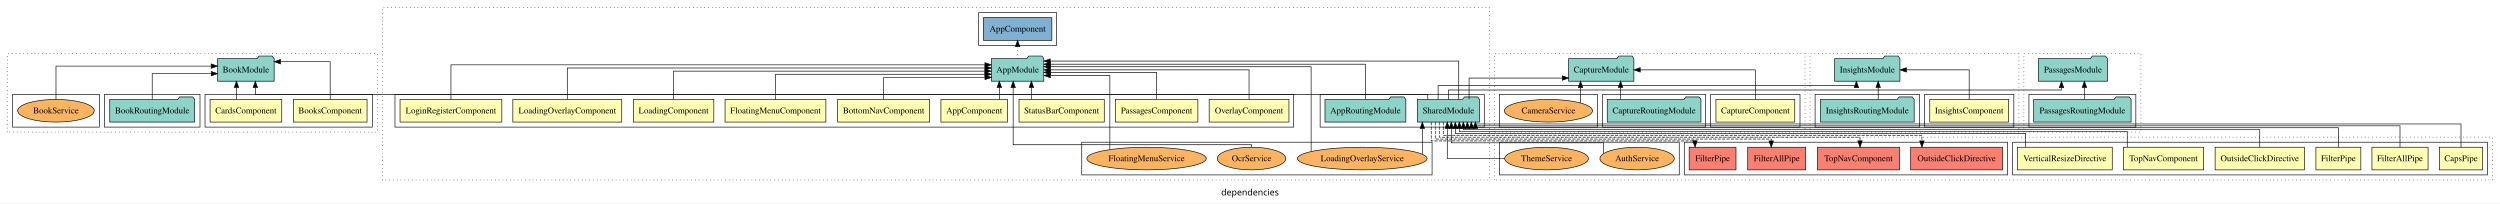
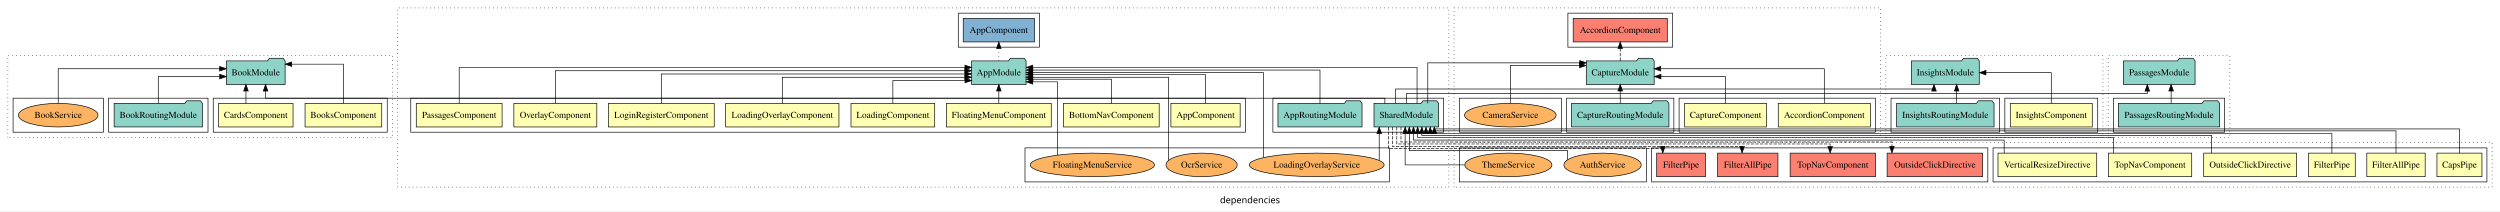
- <svg xmlns="http://www.w3.org/2000/svg" width="3975pt" height="323pt" viewBox="0.00 0.00 3975.00 322.80">
+ <svg xmlns="http://www.w3.org/2000/svg" width="3822pt" height="323pt" viewBox="0.00 0.00 3822.00 322.80">
  <g id="graph0" class="graph" transform="scale(1 1) rotate(0) translate(4 318.8)">
-     <polygon fill="white" stroke="transparent" points="-4,4 -4,-318.8 3971,-318.8 3971,4 -4,4" />
-     <text text-anchor="middle" x="1983.5" y="-8.2" font-family="sans-serif" font-size="14.00">dependencies</text>
+     <polygon fill="white" stroke="transparent" points="-4,4 -4,-318.8 3818,-318.8 3818,4 -4,4" />
+     <text text-anchor="middle" x="1907" y="-8.2" font-family="sans-serif" font-size="14.00">dependencies</text>
    <g id="clust1" class="cluster">
-       <polygon fill="none" stroke="black" stroke-dasharray="1,5" points="604,-32.8 604,-306.8 2364,-306.8 2364,-32.8 604,-32.8" />
+       <polygon fill="none" stroke="black" stroke-dasharray="1,5" points="604,-32.8 604,-306.8 2211,-306.8 2211,-32.8 604,-32.8" />
    </g>
    <g id="clust2" class="cluster">
-       <polygon fill="none" stroke="black" points="624,-116.8 624,-168.8 2053,-168.8 2053,-116.8 624,-116.8" />
-     </g>
-     <g id="clust12" class="cluster">
-       <polygon fill="none" stroke="black" points="2095,-116.8 2095,-168.8 2356,-168.8 2356,-116.8 2095,-116.8" />
+       <polygon fill="none" stroke="black" points="624,-116.8 624,-168.8 1900,-168.8 1900,-116.8 624,-116.8" />
+     </g>
+     <g id="clust11" class="cluster">
+       <polygon fill="none" stroke="black" points="1942,-116.8 1942,-168.8 2203,-168.8 2203,-116.8 1942,-116.8" />
+     </g>
+     <g id="clust13" class="cluster">
+       <polygon fill="none" stroke="black" points="1461,-246.8 1461,-298.8 1585,-298.8 1585,-246.8 1461,-246.8" />
    </g>
    <g id="clust14" class="cluster">
-       <polygon fill="none" stroke="black" points="1552,-246.8 1552,-298.8 1676,-298.8 1676,-246.8 1552,-246.8" />
-     </g>
-     <g id="clust15" class="cluster">
-       <polygon fill="none" stroke="black" points="1716,-40.8 1716,-92.8 2273,-92.8 2273,-40.8 1716,-40.8" />
+       <polygon fill="none" stroke="black" points="1563,-40.8 1563,-92.8 2120,-92.8 2120,-40.8 1563,-40.8" />
+     </g>
+     <g id="clust21" class="cluster">
+       <polygon fill="none" stroke="black" stroke-dasharray="1,5" points="8,-108.8 8,-233.8 596,-233.8 596,-108.8 8,-108.8" />
    </g>
    <g id="clust22" class="cluster">
-       <polygon fill="none" stroke="black" stroke-dasharray="1,5" points="8,-108.8 8,-233.8 596,-233.8 596,-108.8 8,-108.8" />
-     </g>
-     <g id="clust23" class="cluster">
      <polygon fill="none" stroke="black" points="322,-116.8 322,-168.8 588,-168.8 588,-116.8 322,-116.8" />
    </g>
-     <g id="clust26" class="cluster">
+     <g id="clust25" class="cluster">
      <polygon fill="none" stroke="black" points="162,-116.8 162,-168.8 314,-168.8 314,-116.8 162,-116.8" />
    </g>
-     <g id="clust29" class="cluster">
+     <g id="clust28" class="cluster">
      <polygon fill="none" stroke="black" points="16,-116.8 16,-168.8 154,-168.8 154,-116.8 16,-116.8" />
    </g>
+     <g id="clust35" class="cluster">
+       <polygon fill="none" stroke="black" stroke-dasharray="1,5" points="2219,-108.8 2219,-306.8 2871,-306.8 2871,-108.8 2219,-108.8" />
+     </g>
    <g id="clust36" class="cluster">
-       <polygon fill="none" stroke="black" stroke-dasharray="1,5" points="2372,-108.8 2372,-233.8 2866,-233.8 2866,-108.8 2372,-108.8" />
-     </g>
-     <g id="clust37" class="cluster">
-       <polygon fill="none" stroke="black" points="2716,-116.8 2716,-168.8 2858,-168.8 2858,-116.8 2716,-116.8" />
+       <polygon fill="none" stroke="black" points="2563,-116.8 2563,-168.8 2863,-168.8 2863,-116.8 2563,-116.8" />
    </g>
    <g id="clust39" class="cluster">
-       <polygon fill="none" stroke="black" points="2544,-116.8 2544,-168.8 2708,-168.8 2708,-116.8 2544,-116.8" />
+       <polygon fill="none" stroke="black" points="2391,-116.8 2391,-168.8 2555,-168.8 2555,-116.8 2391,-116.8" />
+     </g>
+     <g id="clust40" class="cluster">
+       <polygon fill="none" stroke="black" points="2393,-246.8 2393,-298.8 2553,-298.8 2553,-246.8 2393,-246.8" />
    </g>
    <g id="clust42" class="cluster">
-       <polygon fill="none" stroke="black" points="2380,-116.8 2380,-168.8 2536,-168.8 2536,-116.8 2380,-116.8" />
+       <polygon fill="none" stroke="black" points="2227,-116.8 2227,-168.8 2383,-168.8 2383,-116.8 2227,-116.8" />
    </g>
    <g id="clust49" class="cluster">
-       <polygon fill="none" stroke="black" stroke-dasharray="1,5" points="2874,-108.8 2874,-233.8 3206,-233.8 3206,-108.8 2874,-108.8" />
+       <polygon fill="none" stroke="black" stroke-dasharray="1,5" points="2879,-108.8 2879,-233.8 3211,-233.8 3211,-108.8 2879,-108.8" />
    </g>
    <g id="clust50" class="cluster">
-       <polygon fill="none" stroke="black" points="3056,-116.8 3056,-168.8 3198,-168.8 3198,-116.8 3056,-116.8" />
+       <polygon fill="none" stroke="black" points="3061,-116.8 3061,-168.8 3203,-168.8 3203,-116.8 3061,-116.8" />
    </g>
    <g id="clust52" class="cluster">
-       <polygon fill="none" stroke="black" points="2882,-116.8 2882,-168.8 3048,-168.8 3048,-116.8 2882,-116.8" />
+       <polygon fill="none" stroke="black" points="2887,-116.8 2887,-168.8 3053,-168.8 3053,-116.8 2887,-116.8" />
    </g>
    <g id="clust62" class="cluster">
-       <polygon fill="none" stroke="black" stroke-dasharray="1,5" points="3214,-108.8 3214,-233.8 3400,-233.8 3400,-108.8 3214,-108.8" />
+       <polygon fill="none" stroke="black" stroke-dasharray="1,5" points="3219,-108.8 3219,-233.8 3405,-233.8 3405,-108.8 3219,-108.8" />
    </g>
    <g id="clust64" class="cluster">
-       <polygon fill="none" stroke="black" points="3222,-116.8 3222,-168.8 3392,-168.8 3392,-116.8 3222,-116.8" />
+       <polygon fill="none" stroke="black" points="3227,-116.8 3227,-168.8 3397,-168.8 3397,-116.8 3227,-116.8" />
    </g>
    <g id="clust74" class="cluster">
-       <polygon fill="none" stroke="black" stroke-dasharray="1,5" points="2372,-32.8 2372,-100.8 3959,-100.8 3959,-32.8 2372,-32.8" />
+       <polygon fill="none" stroke="black" stroke-dasharray="1,5" points="2219,-32.8 2219,-100.8 3806,-100.8 3806,-32.8 2219,-32.8" />
    </g>
    <g id="clust75" class="cluster">
-       <polygon fill="none" stroke="black" points="3196,-40.8 3196,-92.8 3951,-92.8 3951,-40.8 3196,-40.8" />
+       <polygon fill="none" stroke="black" points="3043,-40.8 3043,-92.8 3798,-92.8 3798,-40.8 3043,-40.8" />
    </g>
    <g id="clust83" class="cluster">
-       <polygon fill="none" stroke="black" points="2674,-40.8 2674,-92.8 3188,-92.8 3188,-40.8 2674,-40.8" />
+       <polygon fill="none" stroke="black" points="2521,-40.8 2521,-92.8 3035,-92.8 3035,-40.8 2521,-40.8" />
    </g>
    <g id="clust85" class="cluster">
-       <polygon fill="none" stroke="black" points="2380,-40.8 2380,-92.8 2666,-92.8 2666,-40.8 2380,-40.8" />
+       <polygon fill="none" stroke="black" points="2227,-40.8 2227,-92.8 2513,-92.8 2513,-40.8 2227,-40.8" />
    </g>
    <g id="node1" class="node">
-       <polygon fill="#ffffb3" stroke="black" points="1597.94,-160.8 1492.06,-160.8 1492.06,-124.8 1597.94,-124.8 1597.94,-160.8" />
-       <text text-anchor="middle" x="1545" y="-138.6" font-family="Times,serif" font-size="14.00">AppComponent</text>
+       <polygon fill="#ffffb3" stroke="black" points="1891.94,-160.8 1786.06,-160.8 1786.06,-124.8 1891.94,-124.8 1891.94,-160.8" />
+       <text text-anchor="middle" x="1839" y="-138.6" font-family="Times,serif" font-size="14.00">AppComponent</text>
+     </g>
+     <g id="node9" class="node">
+       <polygon fill="#8dd3c7" stroke="black" points="1564.66,-225.8 1561.66,-229.8 1540.66,-229.8 1537.66,-225.8 1481.34,-225.8 1481.34,-189.8 1564.66,-189.8 1564.66,-225.8" />
+       <text text-anchor="middle" x="1523" y="-203.6" font-family="Times,serif" font-size="14.00">AppModule</text>
+     </g>
+     <g id="edge1" class="edge">
+       <path fill="none" stroke="black" d="M1839,-161.07C1839,-179.36 1839,-204.8 1839,-204.8 1839,-204.8 1574.96,-204.8 1574.96,-204.8" />
+       <polygon fill="black" stroke="black" points="1574.96,-201.3 1564.96,-204.8 1574.96,-208.3 1574.96,-201.3" />
+     </g>
+     <g id="node2" class="node">
+       <polygon fill="#ffffb3" stroke="black" points="1768.16,-160.8 1621.84,-160.8 1621.84,-124.8 1768.16,-124.8 1768.16,-160.8" />
+       <text text-anchor="middle" x="1695" y="-138.6" font-family="Times,serif" font-size="14.00">BottomNavComponent</text>
+     </g>
+     <g id="edge2" class="edge">
+       <path fill="none" stroke="black" d="M1695,-160.81C1695,-176.85 1695,-197.8 1695,-197.8 1695,-197.8 1575.08,-197.8 1575.08,-197.8" />
+       <polygon fill="black" stroke="black" points="1575.08,-194.3 1565.08,-197.8 1575.08,-201.3 1575.08,-194.3" />
+     </g>
+     <g id="node3" class="node">
+       <polygon fill="#ffffb3" stroke="black" points="1603.16,-160.8 1442.84,-160.8 1442.84,-124.8 1603.16,-124.8 1603.16,-160.8" />
+       <text text-anchor="middle" x="1523" y="-138.6" font-family="Times,serif" font-size="14.00">FloatingMenuComponent</text>
+     </g>
+     <g id="edge3" class="edge">
+       <path fill="none" stroke="black" d="M1523,-160.91C1523,-160.91 1523,-179.79 1523,-179.79" />
+       <polygon fill="black" stroke="black" points="1519.5,-179.79 1523,-189.79 1526.5,-179.79 1519.5,-179.79" />
+     </g>
+     <g id="node4" class="node">
+       <polygon fill="#ffffb3" stroke="black" points="1424.99,-160.8 1297.01,-160.8 1297.01,-124.8 1424.99,-124.8 1424.99,-160.8" />
+       <text text-anchor="middle" x="1361" y="-138.6" font-family="Times,serif" font-size="14.00">LoadingComponent</text>
+     </g>
+     <g id="edge4" class="edge">
+       <path fill="none" stroke="black" d="M1361,-161.04C1361,-176.37 1361,-195.8 1361,-195.8 1361,-195.8 1471.28,-195.8 1471.28,-195.8" />
+       <polygon fill="black" stroke="black" points="1471.28,-199.3 1481.28,-195.8 1471.28,-192.3 1471.28,-199.3" />
+     </g>
+     <g id="node5" class="node">
+       <polygon fill="#ffffb3" stroke="black" points="1278.58,-160.8 1105.42,-160.8 1105.42,-124.8 1278.58,-124.8 1278.58,-160.8" />
+       <text text-anchor="middle" x="1192" y="-138.6" font-family="Times,serif" font-size="14.00">LoadingOverlayComponent</text>
+     </g>
+     <g id="edge5" class="edge">
+       <path fill="none" stroke="black" d="M1192,-160.83C1192,-177.86 1192,-200.8 1192,-200.8 1192,-200.8 1471.08,-200.8 1471.08,-200.8" />
+       <polygon fill="black" stroke="black" points="1471.08,-204.3 1481.08,-200.8 1471.08,-197.3 1471.08,-204.3" />
+     </g>
+     <g id="node6" class="node">
+       <polygon fill="#ffffb3" stroke="black" points="1087.93,-160.8 926.07,-160.8 926.07,-124.8 1087.93,-124.8 1087.93,-160.8" />
+       <text text-anchor="middle" x="1007" y="-138.6" font-family="Times,serif" font-size="14.00">LoginRegisterComponent</text>
+     </g>
+     <g id="edge6" class="edge">
+       <path fill="none" stroke="black" d="M1007,-161.02C1007,-179.63 1007,-205.8 1007,-205.8 1007,-205.8 1471.21,-205.8 1471.21,-205.8" />
+       <polygon fill="black" stroke="black" points="1471.21,-209.3 1481.21,-205.8 1471.21,-202.3 1471.21,-209.3" />
+     </g>
+     <g id="node7" class="node">
+       <polygon fill="#ffffb3" stroke="black" points="908.42,-160.8 781.58,-160.8 781.58,-124.8 908.42,-124.8 908.42,-160.8" />
+       <text text-anchor="middle" x="845" y="-138.6" font-family="Times,serif" font-size="14.00">OverlayComponent</text>
+     </g>
+     <g id="edge7" class="edge">
+       <path fill="none" stroke="black" d="M845,-161.02C845,-181.17 845,-210.8 845,-210.8 845,-210.8 1471.1,-210.8 1471.1,-210.8" />
+       <polygon fill="black" stroke="black" points="1471.1,-214.3 1481.1,-210.8 1471.1,-207.3 1471.1,-214.3" />
+     </g>
+     <g id="node8" class="node">
+       <polygon fill="#ffffb3" stroke="black" points="763.6,-160.8 632.4,-160.8 632.4,-124.8 763.6,-124.8 763.6,-160.8" />
+       <text text-anchor="middle" x="698" y="-138.6" font-family="Times,serif" font-size="14.00">PassagesComponent</text>
+     </g>
+     <g id="edge8" class="edge">
+       <path fill="none" stroke="black" d="M698,-160.84C698,-182.46 698,-215.8 698,-215.8 698,-215.8 1471.24,-215.8 1471.24,-215.8" />
+       <polygon fill="black" stroke="black" points="1471.24,-219.3 1481.24,-215.8 1471.24,-212.3 1471.24,-219.3" />
+     </g>
+     <g id="node12" class="node">
+       <polygon fill="#80b1d3" stroke="black" points="1577.44,-290.8 1468.56,-290.8 1468.56,-254.8 1577.44,-254.8 1577.44,-290.8" />
+       <text text-anchor="middle" x="1523" y="-268.6" font-family="Times,serif" font-size="14.00">AppComponent </text>
+     </g>
+     <g id="edge11" class="edge">
+       <path fill="none" stroke="black" stroke-dasharray="1,5" d="M1523,-225.91C1523,-225.91 1523,-244.79 1523,-244.79" />
+       <polygon fill="black" stroke="black" points="1519.5,-244.79 1523,-254.79 1526.5,-244.79 1519.5,-244.79" />
    </g>
    <g id="node10" class="node">
-       <polygon fill="#8dd3c7" stroke="black" points="1655.66,-225.8 1652.66,-229.8 1631.66,-229.8 1628.66,-225.8 1572.34,-225.8 1572.34,-189.8 1655.66,-189.8 1655.66,-225.8" />
-       <text text-anchor="middle" x="1614" y="-203.6" font-family="Times,serif" font-size="14.00">AppModule</text>
-     </g>
-     <g id="edge1" class="edge">
-       <path fill="none" stroke="black" d="M1584.94,-160.91C1584.94,-160.91 1584.94,-179.79 1584.94,-179.79" />
-       <polygon fill="black" stroke="black" points="1581.44,-179.79 1584.94,-189.79 1588.44,-179.79 1581.44,-179.79" />
-     </g>
-     <g id="node2" class="node">
-       <polygon fill="#ffffb3" stroke="black" points="1474.16,-160.8 1327.84,-160.8 1327.84,-124.8 1474.16,-124.8 1474.16,-160.8" />
-       <text text-anchor="middle" x="1401" y="-138.6" font-family="Times,serif" font-size="14.00">BottomNavComponent</text>
-     </g>
-     <g id="edge2" class="edge">
-       <path fill="none" stroke="black" d="M1401,-161.04C1401,-176.37 1401,-195.8 1401,-195.8 1401,-195.8 1562.17,-195.8 1562.17,-195.8" />
-       <polygon fill="black" stroke="black" points="1562.17,-199.3 1572.17,-195.8 1562.17,-192.3 1562.17,-199.3" />
-     </g>
-     <g id="node3" class="node">
-       <polygon fill="#ffffb3" stroke="black" points="1309.16,-160.8 1148.84,-160.8 1148.84,-124.8 1309.16,-124.8 1309.16,-160.8" />
-       <text text-anchor="middle" x="1229" y="-138.6" font-family="Times,serif" font-size="14.00">FloatingMenuComponent</text>
-     </g>
-     <g id="edge3" class="edge">
-       <path fill="none" stroke="black" d="M1229,-160.83C1229,-177.86 1229,-200.8 1229,-200.8 1229,-200.8 1562.07,-200.8 1562.07,-200.8" />
-       <polygon fill="black" stroke="black" points="1562.07,-204.3 1572.07,-200.8 1562.07,-197.3 1562.07,-204.3" />
-     </g>
-     <g id="node4" class="node">
-       <polygon fill="#ffffb3" stroke="black" points="1130.99,-160.8 1003.01,-160.8 1003.01,-124.8 1130.99,-124.8 1130.99,-160.8" />
-       <text text-anchor="middle" x="1067" y="-138.6" font-family="Times,serif" font-size="14.00">LoadingComponent</text>
-     </g>
-     <g id="edge4" class="edge">
-       <path fill="none" stroke="black" d="M1067,-161.02C1067,-179.63 1067,-205.8 1067,-205.8 1067,-205.8 1561.99,-205.8 1561.99,-205.8" />
-       <polygon fill="black" stroke="black" points="1561.99,-209.3 1571.99,-205.8 1561.99,-202.3 1561.99,-209.3" />
-     </g>
-     <g id="node5" class="node">
-       <polygon fill="#ffffb3" stroke="black" points="984.58,-160.8 811.42,-160.8 811.42,-124.8 984.58,-124.8 984.58,-160.8" />
-       <text text-anchor="middle" x="898" y="-138.6" font-family="Times,serif" font-size="14.00">LoadingOverlayComponent</text>
-     </g>
-     <g id="edge5" class="edge">
-       <path fill="none" stroke="black" d="M898,-161.02C898,-181.17 898,-210.8 898,-210.8 898,-210.8 1562.15,-210.8 1562.15,-210.8" />
-       <polygon fill="black" stroke="black" points="1562.15,-214.3 1572.15,-210.8 1562.15,-207.3 1562.15,-214.3" />
-     </g>
-     <g id="node6" class="node">
-       <polygon fill="#ffffb3" stroke="black" points="793.93,-160.8 632.07,-160.8 632.07,-124.8 793.93,-124.8 793.93,-160.8" />
-       <text text-anchor="middle" x="713" y="-138.6" font-family="Times,serif" font-size="14.00">LoginRegisterComponent</text>
-     </g>
-     <g id="edge6" class="edge">
-       <path fill="none" stroke="black" d="M713,-160.84C713,-182.46 713,-215.8 713,-215.8 713,-215.8 1562.05,-215.8 1562.05,-215.8" />
-       <polygon fill="black" stroke="black" points="1562.05,-219.3 1572.05,-215.8 1562.05,-212.3 1562.05,-219.3" />
-     </g>
-     <g id="node7" class="node">
-       <polygon fill="#ffffb3" stroke="black" points="2045.42,-160.8 1918.58,-160.8 1918.58,-124.8 2045.42,-124.8 2045.42,-160.8" />
-       <text text-anchor="middle" x="1982" y="-138.6" font-family="Times,serif" font-size="14.00">OverlayComponent</text>
-     </g>
-     <g id="edge7" class="edge">
-       <path fill="none" stroke="black" d="M1982,-160.91C1982,-180.14 1982,-207.8 1982,-207.8 1982,-207.8 1665.86,-207.8 1665.86,-207.8" />
-       <polygon fill="black" stroke="black" points="1665.86,-204.3 1655.86,-207.8 1665.86,-211.3 1665.86,-204.3" />
-     </g>
-     <g id="node8" class="node">
-       <polygon fill="#ffffb3" stroke="black" points="1900.6,-160.8 1769.4,-160.8 1769.4,-124.8 1900.6,-124.8 1900.6,-160.8" />
-       <text text-anchor="middle" x="1835" y="-138.6" font-family="Times,serif" font-size="14.00">PassagesComponent</text>
-     </g>
-     <g id="edge8" class="edge">
-       <path fill="none" stroke="black" d="M1835,-161.1C1835,-179.07 1835,-203.8 1835,-203.8 1835,-203.8 1665.83,-203.8 1665.83,-203.8" />
-       <polygon fill="black" stroke="black" points="1665.83,-200.3 1655.83,-203.8 1665.83,-207.3 1665.83,-200.3" />
-     </g>
-     <g id="node9" class="node">
-       <polygon fill="#ffffb3" stroke="black" points="1751.77,-160.8 1616.23,-160.8 1616.23,-124.8 1751.77,-124.8 1751.77,-160.8" />
-       <text text-anchor="middle" x="1684" y="-138.6" font-family="Times,serif" font-size="14.00">StatusBarComponent</text>
+       <polygon fill="#8dd3c7" stroke="black" points="2078.28,-160.8 2075.28,-164.8 2054.28,-164.8 2051.28,-160.8 1949.72,-160.8 1949.72,-124.8 2078.28,-124.8 2078.28,-160.8" />
+       <text text-anchor="middle" x="2014" y="-138.6" font-family="Times,serif" font-size="14.00">AppRoutingModule</text>
    </g>
    <g id="edge9" class="edge">
-       <path fill="none" stroke="black" d="M1635.97,-160.91C1635.97,-160.91 1635.97,-179.79 1635.97,-179.79" />
-       <polygon fill="black" stroke="black" points="1632.47,-179.79 1635.97,-189.79 1639.47,-179.79 1632.47,-179.79" />
-     </g>
-     <g id="node13" class="node">
-       <polygon fill="#80b1d3" stroke="black" points="1668.44,-290.8 1559.56,-290.8 1559.56,-254.8 1668.44,-254.8 1668.44,-290.8" />
-       <text text-anchor="middle" x="1614" y="-268.6" font-family="Times,serif" font-size="14.00">AppComponent </text>
-     </g>
-     <g id="edge12" class="edge">
-       <path fill="none" stroke="black" stroke-dasharray="1,5" d="M1614,-225.91C1614,-225.91 1614,-244.79 1614,-244.79" />
-       <polygon fill="black" stroke="black" points="1610.5,-244.79 1614,-254.79 1617.5,-244.79 1610.5,-244.79" />
+       <path fill="none" stroke="black" d="M2014,-160.93C2014,-181.37 2014,-211.8 2014,-211.8 2014,-211.8 1574.86,-211.8 1574.86,-211.8" />
+       <polygon fill="black" stroke="black" points="1574.86,-208.3 1564.86,-211.8 1574.86,-215.3 1574.86,-208.3" />
    </g>
    <g id="node11" class="node">
-       <polygon fill="#8dd3c7" stroke="black" points="2231.28,-160.8 2228.28,-164.8 2207.28,-164.8 2204.28,-160.8 2102.72,-160.8 2102.72,-124.8 2231.28,-124.8 2231.28,-160.8" />
-       <text text-anchor="middle" x="2167" y="-138.6" font-family="Times,serif" font-size="14.00">AppRoutingModule</text>
+       <polygon fill="#8dd3c7" stroke="black" points="2195.43,-160.8 2192.43,-164.8 2171.43,-164.8 2168.43,-160.8 2096.57,-160.8 2096.57,-124.8 2195.43,-124.8 2195.43,-160.8" />
+       <text text-anchor="middle" x="2146" y="-138.6" font-family="Times,serif" font-size="14.00">SharedModule</text>
    </g>
    <g id="edge10" class="edge">
-       <path fill="none" stroke="black" d="M2167,-161.09C2167,-183.01 2167,-216.8 2167,-216.8 2167,-216.8 1666.02,-216.8 1666.02,-216.8" />
-       <polygon fill="black" stroke="black" points="1666.02,-213.3 1656.02,-216.8 1666.02,-220.3 1666.02,-213.3" />
-     </g>
-     <g id="node12" class="node">
-       <polygon fill="#8dd3c7" stroke="black" points="2348.43,-160.8 2345.43,-164.8 2324.43,-164.8 2321.43,-160.8 2249.57,-160.8 2249.57,-124.8 2348.43,-124.8 2348.43,-160.8" />
-       <text text-anchor="middle" x="2299" y="-138.6" font-family="Times,serif" font-size="14.00">SharedModule</text>
-     </g>
-     <g id="edge11" class="edge">
-       <path fill="none" stroke="black" d="M2315.4,-161.12C2315.4,-184.46 2315.4,-221.8 2315.4,-221.8 2315.4,-221.8 1665.78,-221.8 1665.78,-221.8" />
-       <polygon fill="black" stroke="black" points="1665.78,-218.3 1655.78,-221.8 1665.78,-225.3 1665.78,-218.3" />
-     </g>
-     <g id="node19" class="node">
+       <path fill="none" stroke="black" d="M2162.4,-160.84C2162.4,-182.46 2162.4,-215.8 2162.4,-215.8 2162.4,-215.8 1574.95,-215.8 1574.95,-215.8" />
+       <polygon fill="black" stroke="black" points="1574.95,-212.3 1564.95,-215.8 1574.95,-219.3 1574.95,-212.3" />
+     </g>
+     <g id="node18" class="node">
      <polygon fill="#8dd3c7" stroke="black" points="431.89,-225.8 428.89,-229.8 407.89,-229.8 404.89,-225.8 342.11,-225.8 342.11,-189.8 431.89,-189.8 431.89,-225.8" />
      <text text-anchor="middle" x="387" y="-203.6" font-family="Times,serif" font-size="14.00">BookModule</text>
    </g>
-     <g id="edge19" class="edge">
-       <path fill="none" stroke="black" d="M2266.19,-160.86C2266.19,-165.29 2266.19,-168.8 2266.19,-168.8 2266.19,-168.8 401.98,-168.8 401.98,-168.8 401.98,-168.8 401.98,-179.67 401.98,-179.67" />
+     <g id="edge18" class="edge">
+       <path fill="none" stroke="black" d="M2113.19,-160.86C2113.19,-165.29 2113.19,-168.8 2113.19,-168.8 2113.19,-168.8 401.98,-168.8 401.98,-168.8 401.98,-168.8 401.98,-179.67 401.98,-179.67" />
      <polygon fill="black" stroke="black" points="398.48,-179.67 401.98,-189.67 405.48,-179.67 398.48,-179.67" />
    </g>
    <g id="node23" class="node">
-       <polygon fill="#8dd3c7" stroke="black" points="2593.87,-225.8 2590.87,-229.8 2569.87,-229.8 2566.87,-225.8 2490.13,-225.8 2490.13,-189.8 2593.87,-189.8 2593.87,-225.8" />
-       <text text-anchor="middle" x="2542" y="-203.6" font-family="Times,serif" font-size="14.00">CaptureModule</text>
+       <polygon fill="#8dd3c7" stroke="black" points="2524.87,-225.8 2521.87,-229.8 2500.87,-229.8 2497.87,-225.8 2421.13,-225.8 2421.13,-189.8 2524.87,-189.8 2524.87,-225.8" />
+       <text text-anchor="middle" x="2473" y="-203.6" font-family="Times,serif" font-size="14.00">CaptureModule</text>
    </g>
    <g id="edge23" class="edge">
-       <path fill="none" stroke="black" d="M2331.81,-160.99C2331.81,-175.98 2331.81,-194.8 2331.81,-194.8 2331.81,-194.8 2480.04,-194.8 2480.04,-194.8" />
-       <polygon fill="black" stroke="black" points="2480.04,-198.3 2490.04,-194.8 2480.04,-191.3 2480.04,-198.3" />
-     </g>
-     <g id="node27" class="node">
-       <polygon fill="#8dd3c7" stroke="black" points="3016.89,-225.8 3013.89,-229.8 2992.89,-229.8 2989.89,-225.8 2913.11,-225.8 2913.11,-189.8 3016.89,-189.8 3016.89,-225.8" />
-       <text text-anchor="middle" x="2965" y="-203.6" font-family="Times,serif" font-size="14.00">InsightsModule</text>
-     </g>
-     <g id="edge27" class="edge">
-       <path fill="none" stroke="black" d="M2282.6,-160.93C2282.6,-171.51 2282.6,-182.8 2282.6,-182.8 2282.6,-182.8 2947.69,-182.8 2947.69,-182.8 2947.69,-182.8 2947.69,-183.48 2947.69,-183.48" />
-       <polygon fill="black" stroke="black" points="2944.19,-179.63 2947.69,-189.63 2951.19,-179.63 2944.19,-179.63" />
-     </g>
-     <g id="node30" class="node">
-       <polygon fill="#8dd3c7" stroke="black" points="3346.82,-225.8 3343.82,-229.8 3322.82,-229.8 3319.82,-225.8 3237.18,-225.8 3237.18,-189.8 3346.82,-189.8 3346.82,-225.8" />
-       <text text-anchor="middle" x="3292" y="-203.6" font-family="Times,serif" font-size="14.00">PassagesModule</text>
-     </g>
-     <g id="edge29" class="edge">
-       <path fill="none" stroke="black" d="M2299,-160.84C2299,-168.55 2299,-175.8 2299,-175.8 2299,-175.8 3273.78,-175.8 3273.78,-175.8 3273.78,-175.8 3273.78,-179.56 3273.78,-179.56" />
-       <polygon fill="black" stroke="black" points="3270.28,-179.56 3273.78,-189.56 3277.28,-179.56 3270.28,-179.56" />
-     </g>
-     <g id="node37" class="node">
-       <polygon fill="#fb8072" stroke="black" points="2867.11,-84.8 2774.89,-84.8 2774.89,-48.8 2867.11,-48.8 2867.11,-84.8" />
-       <text text-anchor="middle" x="2821" y="-62.6" font-family="Times,serif" font-size="14.00">FilterAllPipe </text>
-     </g>
-     <g id="edge36" class="edge">
-       <path fill="none" stroke="black" stroke-dasharray="5,2" d="M2278.04,-124.76C2278.04,-112.24 2278.04,-97.8 2278.04,-97.8 2278.04,-97.8 2812.26,-97.8 2812.26,-97.8 2812.26,-97.8 2812.26,-94.83 2812.26,-94.83" />
-       <polygon fill="black" stroke="black" points="2815.76,-94.83 2812.26,-84.83 2808.76,-94.83 2815.76,-94.83" />
+       <path fill="none" stroke="black" d="M2178.81,-160.95C2178.81,-184.56 2178.81,-222.8 2178.81,-222.8 2178.81,-222.8 2411.08,-222.8 2411.08,-222.8" />
+       <polygon fill="black" stroke="black" points="2411.08,-226.3 2421.08,-222.8 2411.08,-219.3 2411.08,-226.3" />
+     </g>
+     <g id="node28" class="node">
+       <polygon fill="#8dd3c7" stroke="black" points="3021.89,-225.8 3018.89,-229.8 2997.89,-229.8 2994.89,-225.8 2918.11,-225.8 2918.11,-189.8 3021.89,-189.8 3021.89,-225.8" />
+       <text text-anchor="middle" x="2970" y="-203.6" font-family="Times,serif" font-size="14.00">InsightsModule</text>
+     </g>
+     <g id="edge28" class="edge">
+       <path fill="none" stroke="black" d="M2129.6,-160.93C2129.6,-171.51 2129.6,-182.8 2129.6,-182.8 2129.6,-182.8 2952.69,-182.8 2952.69,-182.8 2952.69,-182.8 2952.69,-183.48 2952.69,-183.48" />
+       <polygon fill="black" stroke="black" points="2949.19,-179.63 2952.69,-189.63 2956.19,-179.63 2949.19,-179.63" />
+     </g>
+     <g id="node31" class="node">
+       <polygon fill="#8dd3c7" stroke="black" points="3351.82,-225.8 3348.82,-229.8 3327.82,-229.8 3324.82,-225.8 3242.18,-225.8 3242.18,-189.8 3351.82,-189.8 3351.82,-225.8" />
+       <text text-anchor="middle" x="3297" y="-203.6" font-family="Times,serif" font-size="14.00">PassagesModule</text>
+     </g>
+     <g id="edge30" class="edge">
+       <path fill="none" stroke="black" d="M2146,-160.84C2146,-168.55 2146,-175.8 2146,-175.8 2146,-175.8 3278.78,-175.8 3278.78,-175.8 3278.78,-175.8 3278.78,-179.56 3278.78,-179.56" />
+       <polygon fill="black" stroke="black" points="3275.28,-179.56 3278.78,-189.56 3282.28,-179.56 3275.28,-179.56" />
    </g>
    <g id="node38" class="node">
-       <polygon fill="#fb8072" stroke="black" points="2756.22,-84.8 2681.78,-84.8 2681.78,-48.8 2756.22,-48.8 2756.22,-84.8" />
-       <text text-anchor="middle" x="2719" y="-62.6" font-family="Times,serif" font-size="14.00">FilterPipe </text>
+       <polygon fill="#fb8072" stroke="black" points="2714.11,-84.8 2621.89,-84.8 2621.89,-48.8 2714.11,-48.8 2714.11,-84.8" />
+       <text text-anchor="middle" x="2668" y="-62.6" font-family="Times,serif" font-size="14.00">FilterAllPipe </text>
    </g>
    <g id="edge37" class="edge">
-       <path fill="none" stroke="black" stroke-dasharray="5,2" d="M2271.66,-124.65C2271.66,-111.06 2271.66,-94.8 2271.66,-94.8 2271.66,-94.8 2691.07,-94.8 2691.07,-94.8 2691.07,-94.8 2691.07,-93.82 2691.07,-93.82" />
-       <polygon fill="black" stroke="black" points="2694.57,-95.01 2691.07,-85.01 2687.57,-95.01 2694.57,-95.01" />
+       <path fill="none" stroke="black" stroke-dasharray="5,2" d="M2125.04,-124.65C2125.04,-111.06 2125.04,-94.8 2125.04,-94.8 2125.04,-94.8 2659.26,-94.8 2659.26,-94.8 2659.26,-94.8 2659.26,-93.82 2659.26,-93.82" />
+       <polygon fill="black" stroke="black" points="2662.76,-95.01 2659.26,-85.01 2655.76,-95.01 2662.76,-95.01" />
    </g>
    <g id="node39" class="node">
-       <polygon fill="#fb8072" stroke="black" points="3179.97,-84.8 3034.03,-84.8 3034.03,-48.8 3179.97,-48.8 3179.97,-84.8" />
-       <text text-anchor="middle" x="3107" y="-62.6" font-family="Times,serif" font-size="14.00">OutsideClickDirective </text>
+       <polygon fill="#fb8072" stroke="black" points="2603.22,-84.8 2528.78,-84.8 2528.78,-48.8 2603.22,-48.8 2603.22,-84.8" />
+       <text text-anchor="middle" x="2566" y="-62.6" font-family="Times,serif" font-size="14.00">FilterPipe </text>
    </g>
    <g id="edge38" class="edge">
-       <path fill="none" stroke="black" stroke-dasharray="5,2" d="M2290.8,-124.67C2290.8,-114.49 2290.8,-103.8 2290.8,-103.8 2290.8,-103.8 3051.83,-103.8 3051.83,-103.8 3051.83,-103.8 3051.83,-94.87 3051.83,-94.87" />
-       <polygon fill="black" stroke="black" points="3055.33,-94.87 3051.83,-84.87 3048.33,-94.87 3055.33,-94.87" />
+       <path fill="none" stroke="black" stroke-dasharray="5,2" d="M2118.66,-124.68C2118.66,-110.02 2118.66,-91.8 2118.66,-91.8 2118.66,-91.8 2538.07,-91.8 2538.07,-91.8 2538.07,-91.8 2538.07,-91.12 2538.07,-91.12" />
+       <polygon fill="black" stroke="black" points="2541.57,-94.97 2538.07,-84.97 2534.57,-94.97 2541.57,-94.97" />
    </g>
    <g id="node40" class="node">
-       <polygon fill="#fb8072" stroke="black" points="3016.21,-84.8 2885.79,-84.8 2885.79,-48.8 3016.21,-48.8 3016.21,-84.8" />
-       <text text-anchor="middle" x="2951" y="-62.6" font-family="Times,serif" font-size="14.00">TopNavComponent </text>
+       <polygon fill="#fb8072" stroke="black" points="3026.97,-84.8 2881.03,-84.8 2881.03,-48.8 3026.97,-48.8 3026.97,-84.8" />
+       <text text-anchor="middle" x="2954" y="-62.6" font-family="Times,serif" font-size="14.00">OutsideClickDirective </text>
    </g>
    <g id="edge39" class="edge">
-       <path fill="none" stroke="black" stroke-dasharray="5,2" d="M2284.42,-124.74C2284.42,-113.36 2284.42,-100.8 2284.42,-100.8 2284.42,-100.8 2953.43,-100.8 2953.43,-100.8 2953.43,-100.8 2953.43,-94.99 2953.43,-94.99" />
-       <polygon fill="black" stroke="black" points="2956.93,-94.99 2953.43,-84.99 2949.93,-94.99 2956.93,-94.99" />
+       <path fill="none" stroke="black" stroke-dasharray="5,2" d="M2137.8,-124.7C2137.8,-113.71 2137.8,-101.8 2137.8,-101.8 2137.8,-101.8 2888.38,-101.8 2888.38,-101.8 2888.38,-101.8 2888.38,-95.12 2888.38,-95.12" />
+       <polygon fill="black" stroke="black" points="2891.88,-95.12 2888.38,-85.12 2884.88,-95.12 2891.88,-95.12" />
+     </g>
+     <g id="node41" class="node">
+       <polygon fill="#fb8072" stroke="black" points="2863.21,-84.8 2732.79,-84.8 2732.79,-48.8 2863.21,-48.8 2863.21,-84.8" />
+       <text text-anchor="middle" x="2798" y="-62.6" font-family="Times,serif" font-size="14.00">TopNavComponent </text>
+     </g>
+     <g id="edge40" class="edge">
+       <path fill="none" stroke="black" stroke-dasharray="5,2" d="M2131.42,-124.65C2131.42,-112.53 2131.42,-98.8 2131.42,-98.8 2131.42,-98.8 2793.93,-98.8 2793.93,-98.8 2793.93,-98.8 2793.93,-95.04 2793.93,-95.04" />
+       <polygon fill="black" stroke="black" points="2797.43,-95.04 2793.93,-85.04 2790.43,-95.04 2797.43,-95.04" />
+     </g>
+     <g id="node13" class="node">
+       <ellipse fill="#fdb462" stroke="black" cx="1666" cy="-66.8" rx="94.93" ry="18" />
+       <text text-anchor="middle" x="1666" y="-62.6" font-family="Times,serif" font-size="14.00">FloatingMenuService</text>
+     </g>
+     <g id="edge12" class="edge">
+       <path fill="none" stroke="black" d="M1612.5,-81.87C1612.5,-115.51 1612.5,-193.8 1612.5,-193.8 1612.5,-193.8 1574.87,-193.8 1574.87,-193.8" />
+       <polygon fill="black" stroke="black" points="1574.87,-190.3 1564.87,-193.8 1574.87,-197.3 1574.87,-190.3" />
    </g>
    <g id="node14" class="node">
-       <ellipse fill="#fdb462" stroke="black" cx="1819" cy="-66.8" rx="94.93" ry="18" />
-       <text text-anchor="middle" x="1819" y="-62.6" font-family="Times,serif" font-size="14.00">FloatingMenuService</text>
+       <ellipse fill="#fdb462" stroke="black" cx="2009" cy="-66.8" rx="103.06" ry="18" />
+       <text text-anchor="middle" x="2009" y="-62.6" font-family="Times,serif" font-size="14.00">LoadingOverlayService</text>
    </g>
    <g id="edge13" class="edge">
-       <path fill="none" stroke="black" d="M1760.67,-81.18C1760.67,-115.39 1760.67,-198.8 1760.67,-198.8 1760.67,-198.8 1666.03,-198.8 1666.03,-198.8" />
-       <polygon fill="black" stroke="black" points="1666.03,-195.3 1656.03,-198.8 1666.03,-202.3 1666.03,-195.3" />
+       <path fill="none" stroke="black" d="M1927.67,-78.34C1927.67,-112.01 1927.67,-207.8 1927.67,-207.8 1927.67,-207.8 1574.78,-207.8 1574.78,-207.8" />
+       <polygon fill="black" stroke="black" points="1574.78,-204.3 1564.78,-207.8 1574.78,-211.3 1574.78,-204.3" />
+     </g>
+     <g id="edge42" class="edge">
+       <path fill="none" stroke="black" d="M2104.53,-73.81C2104.53,-73.81 2104.53,-114.69 2104.53,-114.69" />
+       <polygon fill="black" stroke="black" points="2101.03,-114.69 2104.53,-124.69 2108.03,-114.69 2101.03,-114.69" />
    </g>
    <g id="node15" class="node">
-       <ellipse fill="#fdb462" stroke="black" cx="2162" cy="-66.8" rx="103.06" ry="18" />
-       <text text-anchor="middle" x="2162" y="-62.6" font-family="Times,serif" font-size="14.00">LoadingOverlayService</text>
+       <ellipse fill="#fdb462" stroke="black" cx="1833" cy="-66.8" rx="54.44" ry="18" />
+       <text text-anchor="middle" x="1833" y="-62.6" font-family="Times,serif" font-size="14.00">OcrService</text>
    </g>
    <g id="edge14" class="edge">
-       <path fill="none" stroke="black" d="M2080.67,-78.26C2080.67,-112.67 2080.67,-212.8 2080.67,-212.8 2080.67,-212.8 1665.82,-212.8 1665.82,-212.8" />
-       <polygon fill="black" stroke="black" points="1665.82,-209.3 1655.82,-212.8 1665.82,-216.3 1665.82,-209.3" />
-     </g>
-     <g id="edge41" class="edge">
-       <path fill="none" stroke="black" d="M2257.53,-73.81C2257.53,-73.81 2257.53,-114.69 2257.53,-114.69" />
-       <polygon fill="black" stroke="black" points="2254.03,-114.69 2257.53,-124.69 2261.03,-114.69 2254.03,-114.69" />
+       <path fill="none" stroke="black" d="M1782.41,-73.63C1782.41,-100.94 1782.41,-200.8 1782.41,-200.8 1782.41,-200.8 1574.68,-200.8 1574.68,-200.8" />
+       <polygon fill="black" stroke="black" points="1574.68,-197.3 1564.68,-200.8 1574.68,-204.3 1574.68,-197.3" />
    </g>
    <g id="node16" class="node">
-       <ellipse fill="#fdb462" stroke="black" cx="1986" cy="-66.8" rx="54.44" ry="18" />
-       <text text-anchor="middle" x="1986" y="-62.6" font-family="Times,serif" font-size="14.00">OcrService</text>
-     </g>
-     <g id="edge15" class="edge">
-       <path fill="none" stroke="black" d="M1986,-84.97C1986,-87.25 1986,-88.8 1986,-88.8 1986,-88.8 1606.92,-88.8 1606.92,-88.8 1606.92,-88.8 1606.92,-179.73 1606.92,-179.73" />
-       <polygon fill="black" stroke="black" points="1603.42,-179.73 1606.92,-189.73 1610.42,-179.73 1603.42,-179.73" />
-     </g>
-     <g id="node17" class="node">
      <polygon fill="#ffffb3" stroke="black" points="579.62,-160.8 462.38,-160.8 462.38,-124.8 579.62,-124.8 579.62,-160.8" />
      <text text-anchor="middle" x="521" y="-138.6" font-family="Times,serif" font-size="14.00">BooksComponent</text>
    </g>
-     <g id="edge16" class="edge">
+     <g id="edge15" class="edge">
      <path fill="none" stroke="black" d="M521,-160.89C521,-183.93 521,-220.8 521,-220.8 521,-220.8 441.99,-220.8 441.99,-220.8" />
      <polygon fill="black" stroke="black" points="441.99,-217.3 431.99,-220.8 441.99,-224.3 441.99,-217.3" />
    </g>
-     <g id="node18" class="node">
+     <g id="node17" class="node">
      <polygon fill="#ffffb3" stroke="black" points="443.99,-160.8 330.01,-160.8 330.01,-124.8 443.99,-124.8 443.99,-160.8" />
      <text text-anchor="middle" x="387" y="-138.6" font-family="Times,serif" font-size="14.00">CardsComponent</text>
    </g>
-     <g id="edge17" class="edge">
+     <g id="edge16" class="edge">
      <path fill="none" stroke="black" d="M372.02,-160.91C372.02,-160.91 372.02,-179.79 372.02,-179.79" />
      <polygon fill="black" stroke="black" points="368.52,-179.79 372.02,-189.79 375.52,-179.79 368.52,-179.79" />
    </g>
-     <g id="node20" class="node">
+     <g id="node19" class="node">
      <polygon fill="#8dd3c7" stroke="black" points="305.51,-160.8 302.51,-164.8 281.51,-164.8 278.51,-160.8 170.49,-160.8 170.49,-124.8 305.51,-124.8 305.51,-160.8" />
      <text text-anchor="middle" x="238" y="-138.6" font-family="Times,serif" font-size="14.00">BookRoutingModule</text>
    </g>
-     <g id="edge18" class="edge">
+     <g id="edge17" class="edge">
      <path fill="none" stroke="black" d="M238,-160.82C238,-178.17 238,-201.8 238,-201.8 238,-201.8 331.89,-201.8 331.89,-201.8" />
      <polygon fill="black" stroke="black" points="331.89,-205.3 341.89,-201.8 331.89,-198.3 331.89,-205.3" />
    </g>
-     <g id="node21" class="node">
+     <g id="node20" class="node">
      <ellipse fill="#fdb462" stroke="black" cx="85" cy="-142.8" rx="60.84" ry="18" />
      <text text-anchor="middle" x="85" y="-138.6" font-family="Times,serif" font-size="14.00">BookService</text>
    </g>
-     <g id="edge20" class="edge">
+     <g id="edge19" class="edge">
      <path fill="none" stroke="black" d="M85,-161.08C85,-182.12 85,-213.8 85,-213.8 85,-213.8 331.79,-213.8 331.79,-213.8" />
      <polygon fill="black" stroke="black" points="331.79,-217.3 341.79,-213.8 331.79,-210.3 331.79,-217.3" />
    </g>
+     <g id="node21" class="node">
+       <polygon fill="#ffffb3" stroke="black" points="2855.42,-160.8 2714.58,-160.8 2714.58,-124.8 2855.42,-124.8 2855.42,-160.8" />
+       <text text-anchor="middle" x="2785" y="-138.6" font-family="Times,serif" font-size="14.00">AccordionComponent</text>
+     </g>
+     <g id="edge20" class="edge">
+       <path fill="none" stroke="black" d="M2785,-161.08C2785,-182.12 2785,-213.8 2785,-213.8 2785,-213.8 2534.87,-213.8 2534.87,-213.8" />
+       <polygon fill="black" stroke="black" points="2534.87,-210.3 2524.87,-213.8 2534.87,-217.3 2534.87,-210.3" />
+     </g>
    <g id="node22" class="node">
-       <polygon fill="#ffffb3" stroke="black" points="2849.65,-160.8 2724.35,-160.8 2724.35,-124.8 2849.65,-124.8 2849.65,-160.8" />
-       <text text-anchor="middle" x="2787" y="-138.6" font-family="Times,serif" font-size="14.00">CaptureComponent</text>
+       <polygon fill="#ffffb3" stroke="black" points="2696.65,-160.8 2571.35,-160.8 2571.35,-124.8 2696.65,-124.8 2696.65,-160.8" />
+       <text text-anchor="middle" x="2634" y="-138.6" font-family="Times,serif" font-size="14.00">CaptureComponent</text>
    </g>
    <g id="edge21" class="edge">
-       <path fill="none" stroke="black" d="M2787,-160.91C2787,-180.14 2787,-207.8 2787,-207.8 2787,-207.8 2603.96,-207.8 2603.96,-207.8" />
-       <polygon fill="black" stroke="black" points="2603.96,-204.3 2593.96,-207.8 2603.96,-211.3 2603.96,-204.3" />
+       <path fill="none" stroke="black" d="M2634,-160.82C2634,-178.17 2634,-201.8 2634,-201.8 2634,-201.8 2535.27,-201.8 2535.27,-201.8" />
+       <polygon fill="black" stroke="black" points="2535.27,-198.3 2525.27,-201.8 2535.27,-205.3 2535.27,-198.3" />
+     </g>
+     <g id="node25" class="node">
+       <polygon fill="#fb8072" stroke="black" points="2544.92,-290.8 2401.08,-290.8 2401.08,-254.8 2544.92,-254.8 2544.92,-290.8" />
+       <text text-anchor="middle" x="2473" y="-268.6" font-family="Times,serif" font-size="14.00">AccordionComponent </text>
+     </g>
+     <g id="edge24" class="edge">
+       <path fill="none" stroke="black" stroke-dasharray="5,2" d="M2473,-225.91C2473,-225.91 2473,-244.79 2473,-244.79" />
+       <polygon fill="black" stroke="black" points="2469.5,-244.79 2473,-254.79 2476.5,-244.79 2469.5,-244.79" />
    </g>
    <g id="node24" class="node">
-       <polygon fill="#8dd3c7" stroke="black" points="2700.49,-160.8 2697.49,-164.8 2676.49,-164.8 2673.49,-160.8 2551.51,-160.8 2551.51,-124.8 2700.49,-124.8 2700.49,-160.8" />
-       <text text-anchor="middle" x="2626" y="-138.6" font-family="Times,serif" font-size="14.00">CaptureRoutingModule</text>
+       <polygon fill="#8dd3c7" stroke="black" points="2547.49,-160.8 2544.49,-164.8 2523.49,-164.8 2520.49,-160.8 2398.51,-160.8 2398.51,-124.8 2547.49,-124.8 2547.49,-160.8" />
+       <text text-anchor="middle" x="2473" y="-138.6" font-family="Times,serif" font-size="14.00">CaptureRoutingModule</text>
    </g>
    <g id="edge22" class="edge">
-       <path fill="none" stroke="black" d="M2572.72,-160.91C2572.72,-160.91 2572.72,-179.79 2572.72,-179.79" />
-       <polygon fill="black" stroke="black" points="2569.22,-179.79 2572.72,-189.79 2576.22,-179.79 2569.22,-179.79" />
-     </g>
-     <g id="node25" class="node">
-       <ellipse fill="#fdb462" stroke="black" cx="2458" cy="-142.8" rx="70.04" ry="18" />
-       <text text-anchor="middle" x="2458" y="-138.6" font-family="Times,serif" font-size="14.00">CameraService</text>
-     </g>
-     <g id="edge24" class="edge">
-       <path fill="none" stroke="black" d="M2509.04,-155.33C2509.04,-155.33 2509.04,-179.65 2509.04,-179.65" />
-       <polygon fill="black" stroke="black" points="2505.54,-179.65 2509.04,-189.65 2512.54,-179.65 2505.54,-179.65" />
+       <path fill="none" stroke="black" d="M2473,-160.91C2473,-160.91 2473,-179.79 2473,-179.79" />
+       <polygon fill="black" stroke="black" points="2469.5,-179.79 2473,-189.79 2476.5,-179.79 2469.5,-179.79" />
    </g>
    <g id="node26" class="node">
-       <polygon fill="#ffffb3" stroke="black" points="3189.67,-160.8 3064.33,-160.8 3064.33,-124.8 3189.67,-124.8 3189.67,-160.8" />
-       <text text-anchor="middle" x="3127" y="-138.6" font-family="Times,serif" font-size="14.00">InsightsComponent</text>
+       <ellipse fill="#fdb462" stroke="black" cx="2305" cy="-142.8" rx="70.04" ry="18" />
+       <text text-anchor="middle" x="2305" y="-138.6" font-family="Times,serif" font-size="14.00">CameraService</text>
    </g>
    <g id="edge25" class="edge">
-       <path fill="none" stroke="black" d="M3127,-160.91C3127,-180.14 3127,-207.8 3127,-207.8 3127,-207.8 3027.15,-207.8 3027.15,-207.8" />
-       <polygon fill="black" stroke="black" points="3027.15,-204.3 3017.15,-207.8 3027.15,-211.3 3027.15,-204.3" />
-     </g>
-     <g id="node28" class="node">
-       <polygon fill="#8dd3c7" stroke="black" points="3039.51,-160.8 3036.51,-164.8 3015.51,-164.8 3012.51,-160.8 2890.49,-160.8 2890.49,-124.8 3039.51,-124.8 3039.51,-160.8" />
-       <text text-anchor="middle" x="2965" y="-138.6" font-family="Times,serif" font-size="14.00">InsightsRoutingModule</text>
+       <path fill="none" stroke="black" d="M2305,-160.81C2305,-183.29 2305,-218.8 2305,-218.8 2305,-218.8 2410.76,-218.8 2410.76,-218.8" />
+       <polygon fill="black" stroke="black" points="2410.76,-222.3 2420.76,-218.8 2410.76,-215.3 2410.76,-222.3" />
+     </g>
+     <g id="node27" class="node">
+       <polygon fill="#ffffb3" stroke="black" points="3194.67,-160.8 3069.33,-160.8 3069.33,-124.8 3194.67,-124.8 3194.67,-160.8" />
+       <text text-anchor="middle" x="3132" y="-138.6" font-family="Times,serif" font-size="14.00">InsightsComponent</text>
    </g>
    <g id="edge26" class="edge">
-       <path fill="none" stroke="black" d="M2982.31,-160.91C2982.31,-160.91 2982.31,-179.79 2982.31,-179.79" />
-       <polygon fill="black" stroke="black" points="2978.82,-179.79 2982.31,-189.79 2985.82,-179.79 2978.82,-179.79" />
+       <path fill="none" stroke="black" d="M3132,-160.91C3132,-180.14 3132,-207.8 3132,-207.8 3132,-207.8 3032.15,-207.8 3032.15,-207.8" />
+       <polygon fill="black" stroke="black" points="3032.15,-204.3 3022.15,-207.8 3032.15,-211.3 3032.15,-204.3" />
    </g>
    <g id="node29" class="node">
-       <polygon fill="#8dd3c7" stroke="black" points="3384.44,-160.8 3381.44,-164.8 3360.44,-164.8 3357.44,-160.8 3229.56,-160.8 3229.56,-124.8 3384.44,-124.8 3384.44,-160.8" />
-       <text text-anchor="middle" x="3307" y="-138.6" font-family="Times,serif" font-size="14.00">PassagesRoutingModule</text>
-     </g>
-     <g id="edge28" class="edge">
-       <path fill="none" stroke="black" d="M3310.22,-160.91C3310.22,-160.91 3310.22,-179.79 3310.22,-179.79" />
-       <polygon fill="black" stroke="black" points="3306.72,-179.79 3310.22,-189.79 3313.72,-179.79 3306.72,-179.79" />
-     </g>
-     <g id="node31" class="node">
-       <polygon fill="#ffffb3" stroke="black" points="3943.39,-84.8 3874.61,-84.8 3874.61,-48.8 3943.39,-48.8 3943.39,-84.8" />
-       <text text-anchor="middle" x="3909" y="-62.6" font-family="Times,serif" font-size="14.00">CapsPipe</text>
-     </g>
-     <g id="edge30" class="edge">
-       <path fill="none" stroke="black" d="M3909,-84.81C3909,-100.85 3909,-121.8 3909,-121.8 3909,-121.8 2341.83,-121.8 2341.83,-121.8 2341.83,-121.8 2341.83,-122.09 2341.83,-122.09" />
-       <polygon fill="black" stroke="black" points="2338.33,-114.72 2341.83,-124.72 2345.33,-114.72 2338.33,-114.72" />
+       <polygon fill="#8dd3c7" stroke="black" points="3044.51,-160.8 3041.51,-164.8 3020.51,-164.8 3017.51,-160.8 2895.49,-160.8 2895.49,-124.8 3044.51,-124.8 3044.51,-160.8" />
+       <text text-anchor="middle" x="2970" y="-138.6" font-family="Times,serif" font-size="14.00">InsightsRoutingModule</text>
+     </g>
+     <g id="edge27" class="edge">
+       <path fill="none" stroke="black" d="M2987.31,-160.91C2987.31,-160.91 2987.31,-179.79 2987.31,-179.79" />
+       <polygon fill="black" stroke="black" points="2983.82,-179.79 2987.31,-189.79 2990.82,-179.79 2983.82,-179.79" />
+     </g>
+     <g id="node30" class="node">
+       <polygon fill="#8dd3c7" stroke="black" points="3389.44,-160.8 3386.44,-164.8 3365.44,-164.8 3362.44,-160.8 3234.56,-160.8 3234.56,-124.8 3389.44,-124.8 3389.44,-160.8" />
+       <text text-anchor="middle" x="3312" y="-138.6" font-family="Times,serif" font-size="14.00">PassagesRoutingModule</text>
+     </g>
+     <g id="edge29" class="edge">
+       <path fill="none" stroke="black" d="M3315.22,-160.91C3315.22,-160.91 3315.22,-179.79 3315.22,-179.79" />
+       <polygon fill="black" stroke="black" points="3311.72,-179.79 3315.22,-189.79 3318.72,-179.79 3311.72,-179.79" />
    </g>
    <g id="node32" class="node">
-       <polygon fill="#ffffb3" stroke="black" points="3856.61,-84.8 3767.39,-84.8 3767.39,-48.8 3856.61,-48.8 3856.61,-84.8" />
-       <text text-anchor="middle" x="3812" y="-62.6" font-family="Times,serif" font-size="14.00">FilterAllPipe</text>
+       <polygon fill="#ffffb3" stroke="black" points="3790.39,-84.8 3721.61,-84.8 3721.61,-48.8 3790.39,-48.8 3790.39,-84.8" />
+       <text text-anchor="middle" x="3756" y="-62.6" font-family="Times,serif" font-size="14.00">CapsPipe</text>
    </g>
    <g id="edge31" class="edge">
-       <path fill="none" stroke="black" d="M3812,-84.99C3812,-99.98 3812,-118.8 3812,-118.8 3812,-118.8 2335.45,-118.8 2335.45,-118.8 2335.45,-118.8 2335.45,-119.38 2335.45,-119.38" />
-       <polygon fill="black" stroke="black" points="2331.95,-114.61 2335.45,-124.61 2338.95,-114.61 2331.95,-114.61" />
+       <path fill="none" stroke="black" d="M3756,-84.81C3756,-100.85 3756,-121.8 3756,-121.8 3756,-121.8 2188.83,-121.8 2188.83,-121.8 2188.83,-121.8 2188.83,-122.09 2188.83,-122.09" />
+       <polygon fill="black" stroke="black" points="2185.33,-114.72 2188.83,-124.72 2192.33,-114.72 2185.33,-114.72" />
    </g>
    <g id="node33" class="node">
-       <polygon fill="#ffffb3" stroke="black" points="3749.72,-84.8 3678.28,-84.8 3678.28,-48.8 3749.72,-48.8 3749.72,-84.8" />
-       <text text-anchor="middle" x="3714" y="-62.6" font-family="Times,serif" font-size="14.00">FilterPipe</text>
+       <polygon fill="#ffffb3" stroke="black" points="3703.61,-84.8 3614.39,-84.8 3614.39,-48.8 3703.61,-48.8 3703.61,-84.8" />
+       <text text-anchor="middle" x="3659" y="-62.6" font-family="Times,serif" font-size="14.00">FilterAllPipe</text>
    </g>
    <g id="edge32" class="edge">
-       <path fill="none" stroke="black" d="M3714,-85.05C3714,-98.98 3714,-115.8 3714,-115.8 3714,-115.8 2329.07,-115.8 2329.07,-115.8 2329.07,-115.8 2329.07,-116.68 2329.07,-116.68" />
-       <polygon fill="black" stroke="black" points="2325.57,-114.64 2329.07,-124.64 2332.57,-114.64 2325.57,-114.64" />
+       <path fill="none" stroke="black" d="M3659,-84.99C3659,-99.98 3659,-118.8 3659,-118.8 3659,-118.8 2182.45,-118.8 2182.45,-118.8 2182.45,-118.8 2182.45,-119.38 2182.45,-119.38" />
+       <polygon fill="black" stroke="black" points="2178.95,-114.61 2182.45,-124.61 2185.95,-114.61 2178.95,-114.61" />
    </g>
    <g id="node34" class="node">
-       <polygon fill="#ffffb3" stroke="black" points="3659.97,-84.8 3518.03,-84.8 3518.03,-48.8 3659.97,-48.8 3659.97,-84.8" />
-       <text text-anchor="middle" x="3589" y="-62.6" font-family="Times,serif" font-size="14.00">OutsideClickDirective</text>
+       <polygon fill="#ffffb3" stroke="black" points="3596.72,-84.8 3525.28,-84.8 3525.28,-48.8 3596.72,-48.8 3596.72,-84.8" />
+       <text text-anchor="middle" x="3561" y="-62.6" font-family="Times,serif" font-size="14.00">FilterPipe</text>
    </g>
    <g id="edge33" class="edge">
-       <path fill="none" stroke="black" d="M3589,-84.98C3589,-97.84 3589,-112.8 3589,-112.8 3589,-112.8 2322.69,-112.8 2322.69,-112.8 2322.69,-112.8 2322.69,-114.66 2322.69,-114.66" />
-       <polygon fill="black" stroke="black" points="2319.2,-114.66 2322.69,-124.66 2326.2,-114.66 2319.2,-114.66" />
+       <path fill="none" stroke="black" d="M3561,-84.95C3561,-98.54 3561,-114.8 3561,-114.8 3561,-114.8 2176.07,-114.8 2176.07,-114.8 2176.07,-114.8 2176.07,-115.78 2176.07,-115.78" />
+       <polygon fill="black" stroke="black" points="2172.57,-114.59 2176.07,-124.59 2179.57,-114.59 2172.57,-114.59" />
    </g>
    <g id="node35" class="node">
-       <polygon fill="#ffffb3" stroke="black" points="3499.71,-84.8 3372.29,-84.8 3372.29,-48.8 3499.71,-48.8 3499.71,-84.8" />
-       <text text-anchor="middle" x="3436" y="-62.6" font-family="Times,serif" font-size="14.00">TopNavComponent</text>
+       <polygon fill="#ffffb3" stroke="black" points="3506.97,-84.8 3365.03,-84.8 3365.03,-48.8 3506.97,-48.8 3506.97,-84.8" />
+       <text text-anchor="middle" x="3436" y="-62.6" font-family="Times,serif" font-size="14.00">OutsideClickDirective</text>
    </g>
    <g id="edge34" class="edge">
-       <path fill="none" stroke="black" d="M3378.31,-85.29C3378.31,-96.94 3378.31,-109.8 3378.31,-109.8 3378.31,-109.8 2316.32,-109.8 2316.32,-109.8 2316.32,-109.8 2316.32,-114.76 2316.32,-114.76" />
-       <polygon fill="black" stroke="black" points="2312.82,-114.76 2316.32,-124.76 2319.82,-114.76 2312.82,-114.76" />
+       <path fill="none" stroke="black" d="M3377.12,-84.84C3377.12,-97.36 3377.12,-111.8 3377.12,-111.8 3377.12,-111.8 2169.69,-111.8 2169.69,-111.8 2169.69,-111.8 2169.69,-114.77 2169.69,-114.77" />
+       <polygon fill="black" stroke="black" points="2166.2,-114.77 2169.69,-124.77 2173.2,-114.77 2166.2,-114.77" />
    </g>
    <g id="node36" class="node">
-       <polygon fill="#ffffb3" stroke="black" points="3354.48,-84.8 3203.52,-84.8 3203.52,-48.8 3354.48,-48.8 3354.48,-84.8" />
-       <text text-anchor="middle" x="3279" y="-62.6" font-family="Times,serif" font-size="14.00">VerticalResizeDirective</text>
+       <polygon fill="#ffffb3" stroke="black" points="3346.71,-84.8 3219.29,-84.8 3219.29,-48.8 3346.71,-48.8 3346.71,-84.8" />
+       <text text-anchor="middle" x="3283" y="-62.6" font-family="Times,serif" font-size="14.00">TopNavComponent</text>
    </g>
    <g id="edge35" class="edge">
-       <path fill="none" stroke="black" d="M3216.77,-84.93C3216.77,-95.51 3216.77,-106.8 3216.77,-106.8 3216.77,-106.8 2309.94,-106.8 2309.94,-106.8 2309.94,-106.8 2309.94,-114.38 2309.94,-114.38" />
-       <polygon fill="black" stroke="black" points="2306.44,-114.38 2309.94,-124.38 2313.44,-114.38 2306.44,-114.38" />
-     </g>
-     <g id="node41" class="node">
-       <ellipse fill="#fdb462" stroke="black" cx="2599" cy="-66.8" rx="59.11" ry="18" />
-       <text text-anchor="middle" x="2599" y="-62.6" font-family="Times,serif" font-size="14.00">AuthService</text>
-     </g>
-     <g id="edge40" class="edge">
-       <path fill="none" stroke="black" d="M2545.6,-74.71C2545.6,-82.03 2545.6,-91.8 2545.6,-91.8 2545.6,-91.8 2303.56,-91.8 2303.56,-91.8 2303.56,-91.8 2303.56,-114.68 2303.56,-114.68" />
-       <polygon fill="black" stroke="black" points="2300.06,-114.68 2303.56,-124.68 2307.06,-114.68 2300.06,-114.68" />
+       <path fill="none" stroke="black" d="M3227.09,-84.86C3227.09,-96.24 3227.09,-108.8 3227.09,-108.8 3227.09,-108.8 2163.32,-108.8 2163.32,-108.8 2163.32,-108.8 2163.32,-114.61 2163.32,-114.61" />
+       <polygon fill="black" stroke="black" points="2159.82,-114.61 2163.32,-124.61 2166.82,-114.61 2159.82,-114.61" />
+     </g>
+     <g id="node37" class="node">
+       <polygon fill="#ffffb3" stroke="black" points="3201.48,-84.8 3050.52,-84.8 3050.52,-48.8 3201.48,-48.8 3201.48,-84.8" />
+       <text text-anchor="middle" x="3126" y="-62.6" font-family="Times,serif" font-size="14.00">VerticalResizeDirective</text>
+     </g>
+     <g id="edge36" class="edge">
+       <path fill="none" stroke="black" d="M3059.96,-84.91C3059.96,-94.7 3059.96,-104.8 3059.96,-104.8 3059.96,-104.8 2156.94,-104.8 2156.94,-104.8 2156.94,-104.8 2156.94,-114.69 2156.94,-114.69" />
+       <polygon fill="black" stroke="black" points="2153.44,-114.69 2156.94,-124.69 2160.44,-114.69 2153.44,-114.69" />
    </g>
    <g id="node42" class="node">
-       <ellipse fill="#fdb462" stroke="black" cx="2455" cy="-66.8" rx="66.61" ry="18" />
-       <text text-anchor="middle" x="2455" y="-62.6" font-family="Times,serif" font-size="14.00">ThemeService</text>
-     </g>
-     <g id="edge42" class="edge">
-       <path fill="none" stroke="black" d="M2388.07,-66.8C2345.05,-66.8 2297.18,-66.8 2297.18,-66.8 2297.18,-66.8 2297.18,-114.79 2297.18,-114.79" />
-       <polygon fill="black" stroke="black" points="2293.68,-114.79 2297.18,-124.79 2300.68,-114.79 2293.68,-114.79" />
+       <ellipse fill="#fdb462" stroke="black" cx="2446" cy="-66.8" rx="59.11" ry="18" />
+       <text text-anchor="middle" x="2446" y="-62.6" font-family="Times,serif" font-size="14.00">AuthService</text>
+     </g>
+     <g id="edge41" class="edge">
+       <path fill="none" stroke="black" d="M2392.6,-74.74C2392.6,-81.04 2392.6,-88.8 2392.6,-88.8 2392.6,-88.8 2150.56,-88.8 2150.56,-88.8 2150.56,-88.8 2150.56,-114.52 2150.56,-114.52" />
+       <polygon fill="black" stroke="black" points="2147.06,-114.52 2150.56,-124.52 2154.06,-114.52 2147.06,-114.52" />
+     </g>
+     <g id="node43" class="node">
+       <ellipse fill="#fdb462" stroke="black" cx="2302" cy="-66.8" rx="66.61" ry="18" />
+       <text text-anchor="middle" x="2302" y="-62.6" font-family="Times,serif" font-size="14.00">ThemeService</text>
+     </g>
+     <g id="edge43" class="edge">
+       <path fill="none" stroke="black" d="M2235.07,-66.8C2192.05,-66.8 2144.18,-66.8 2144.18,-66.8 2144.18,-66.8 2144.18,-114.79 2144.18,-114.79" />
+       <polygon fill="black" stroke="black" points="2140.68,-114.79 2144.18,-124.79 2147.68,-114.79 2140.68,-114.79" />
    </g>
  </g>
</svg>
